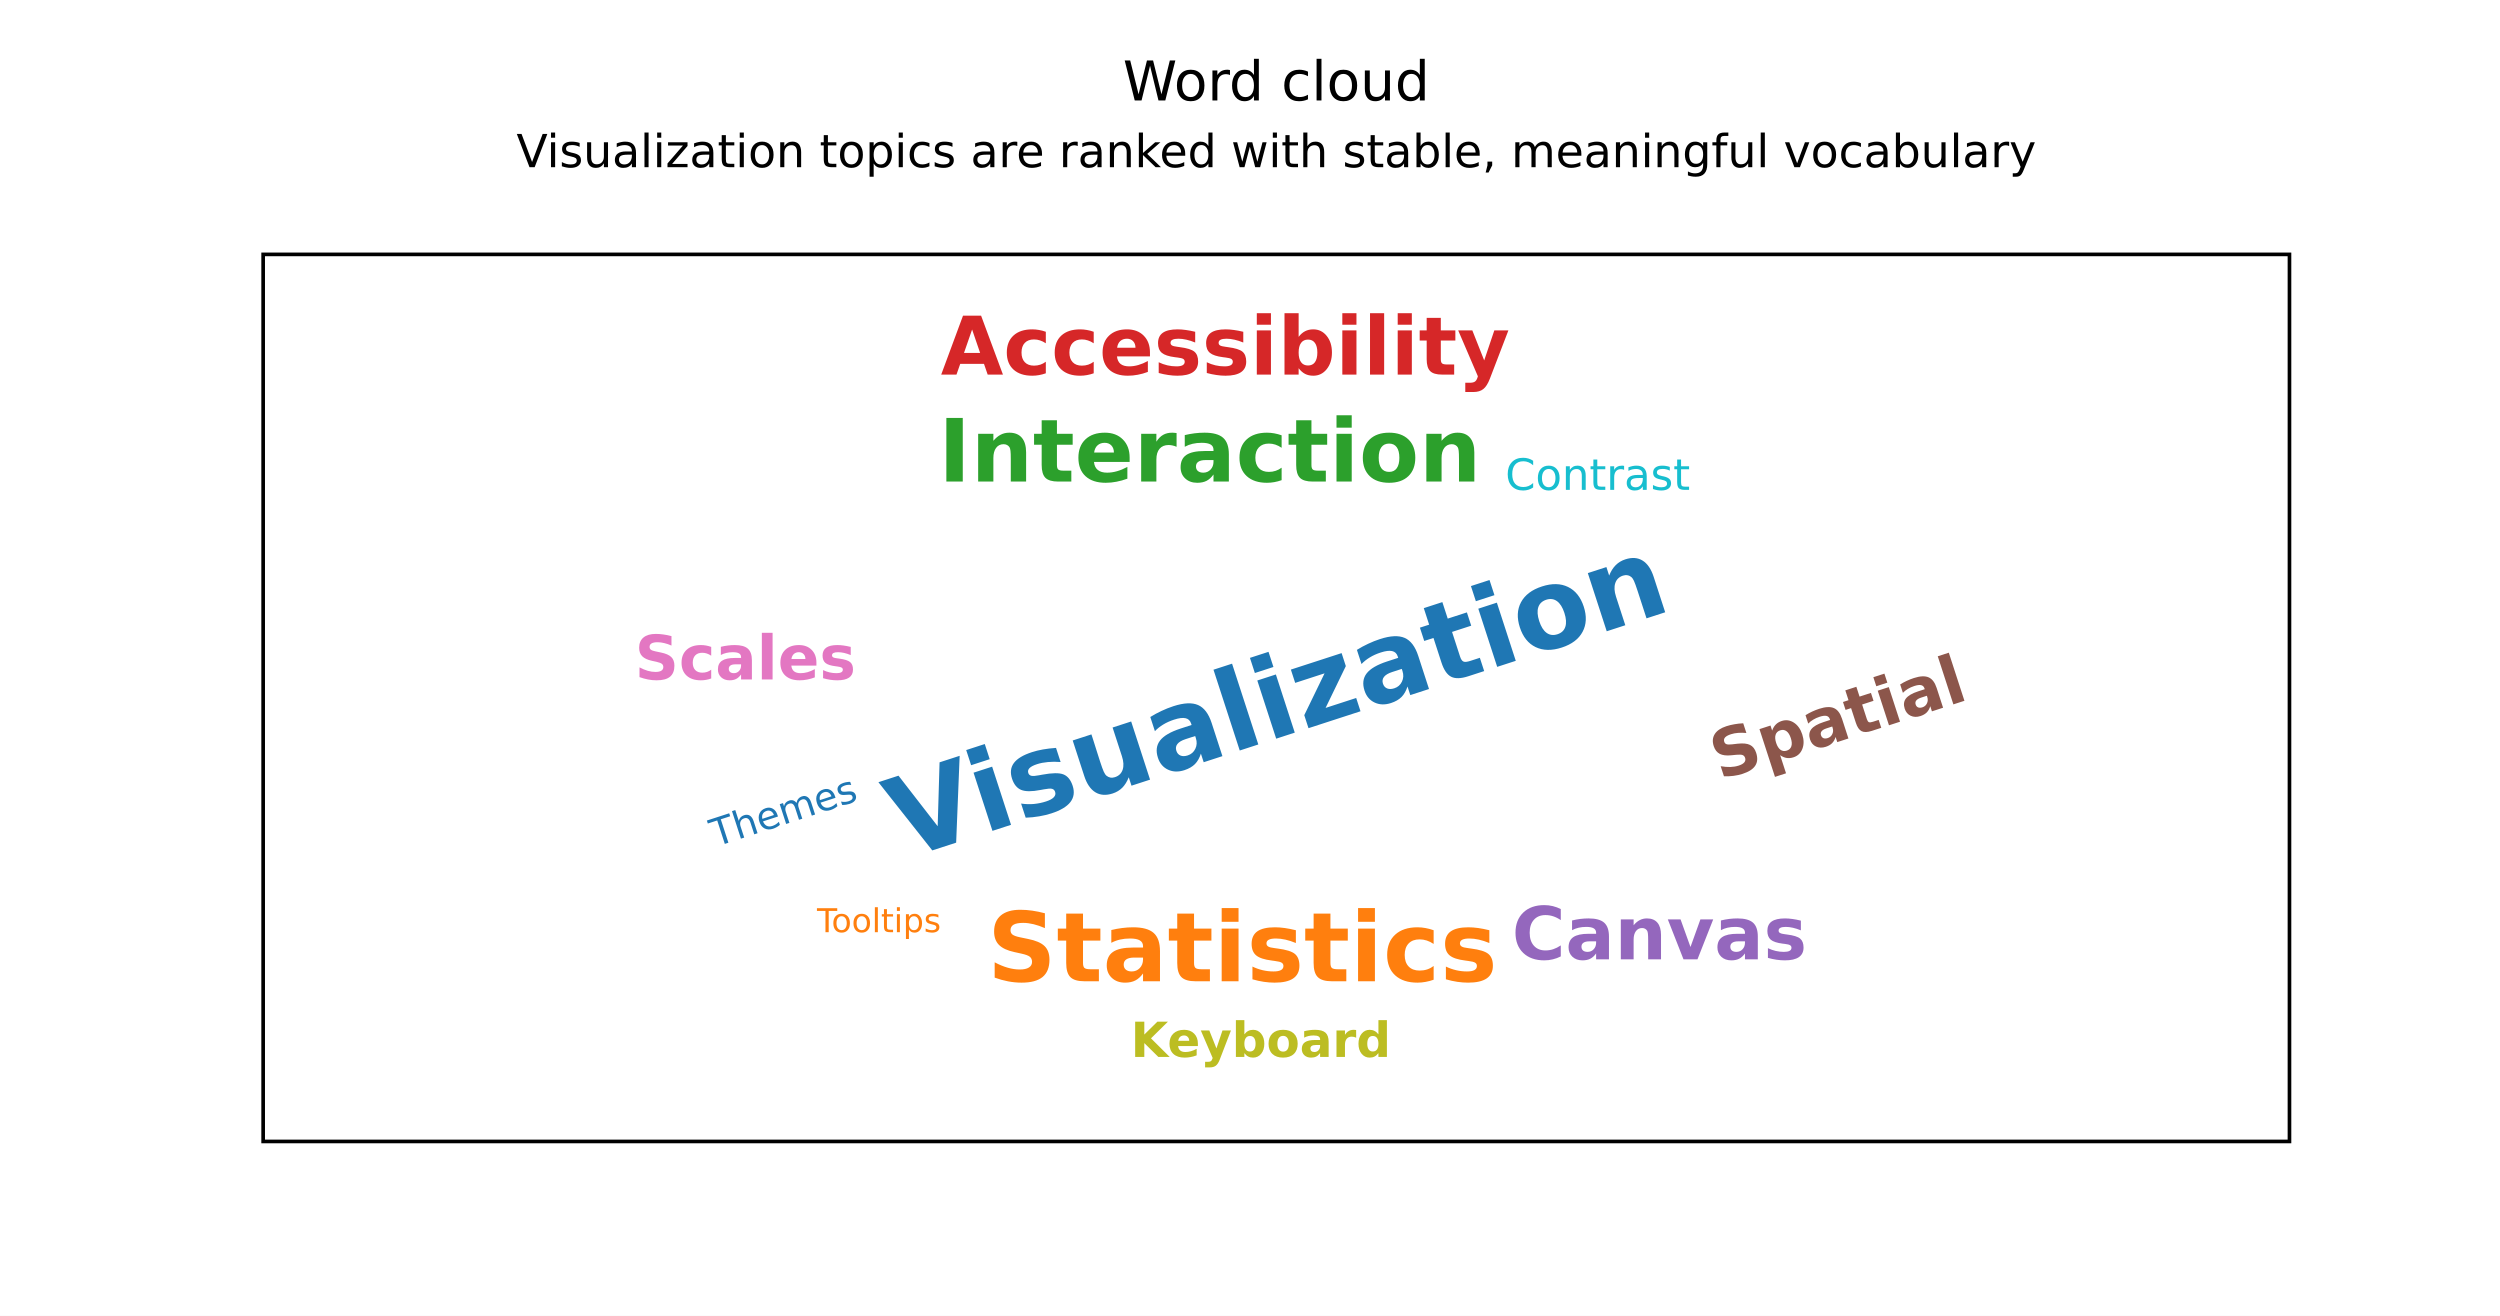
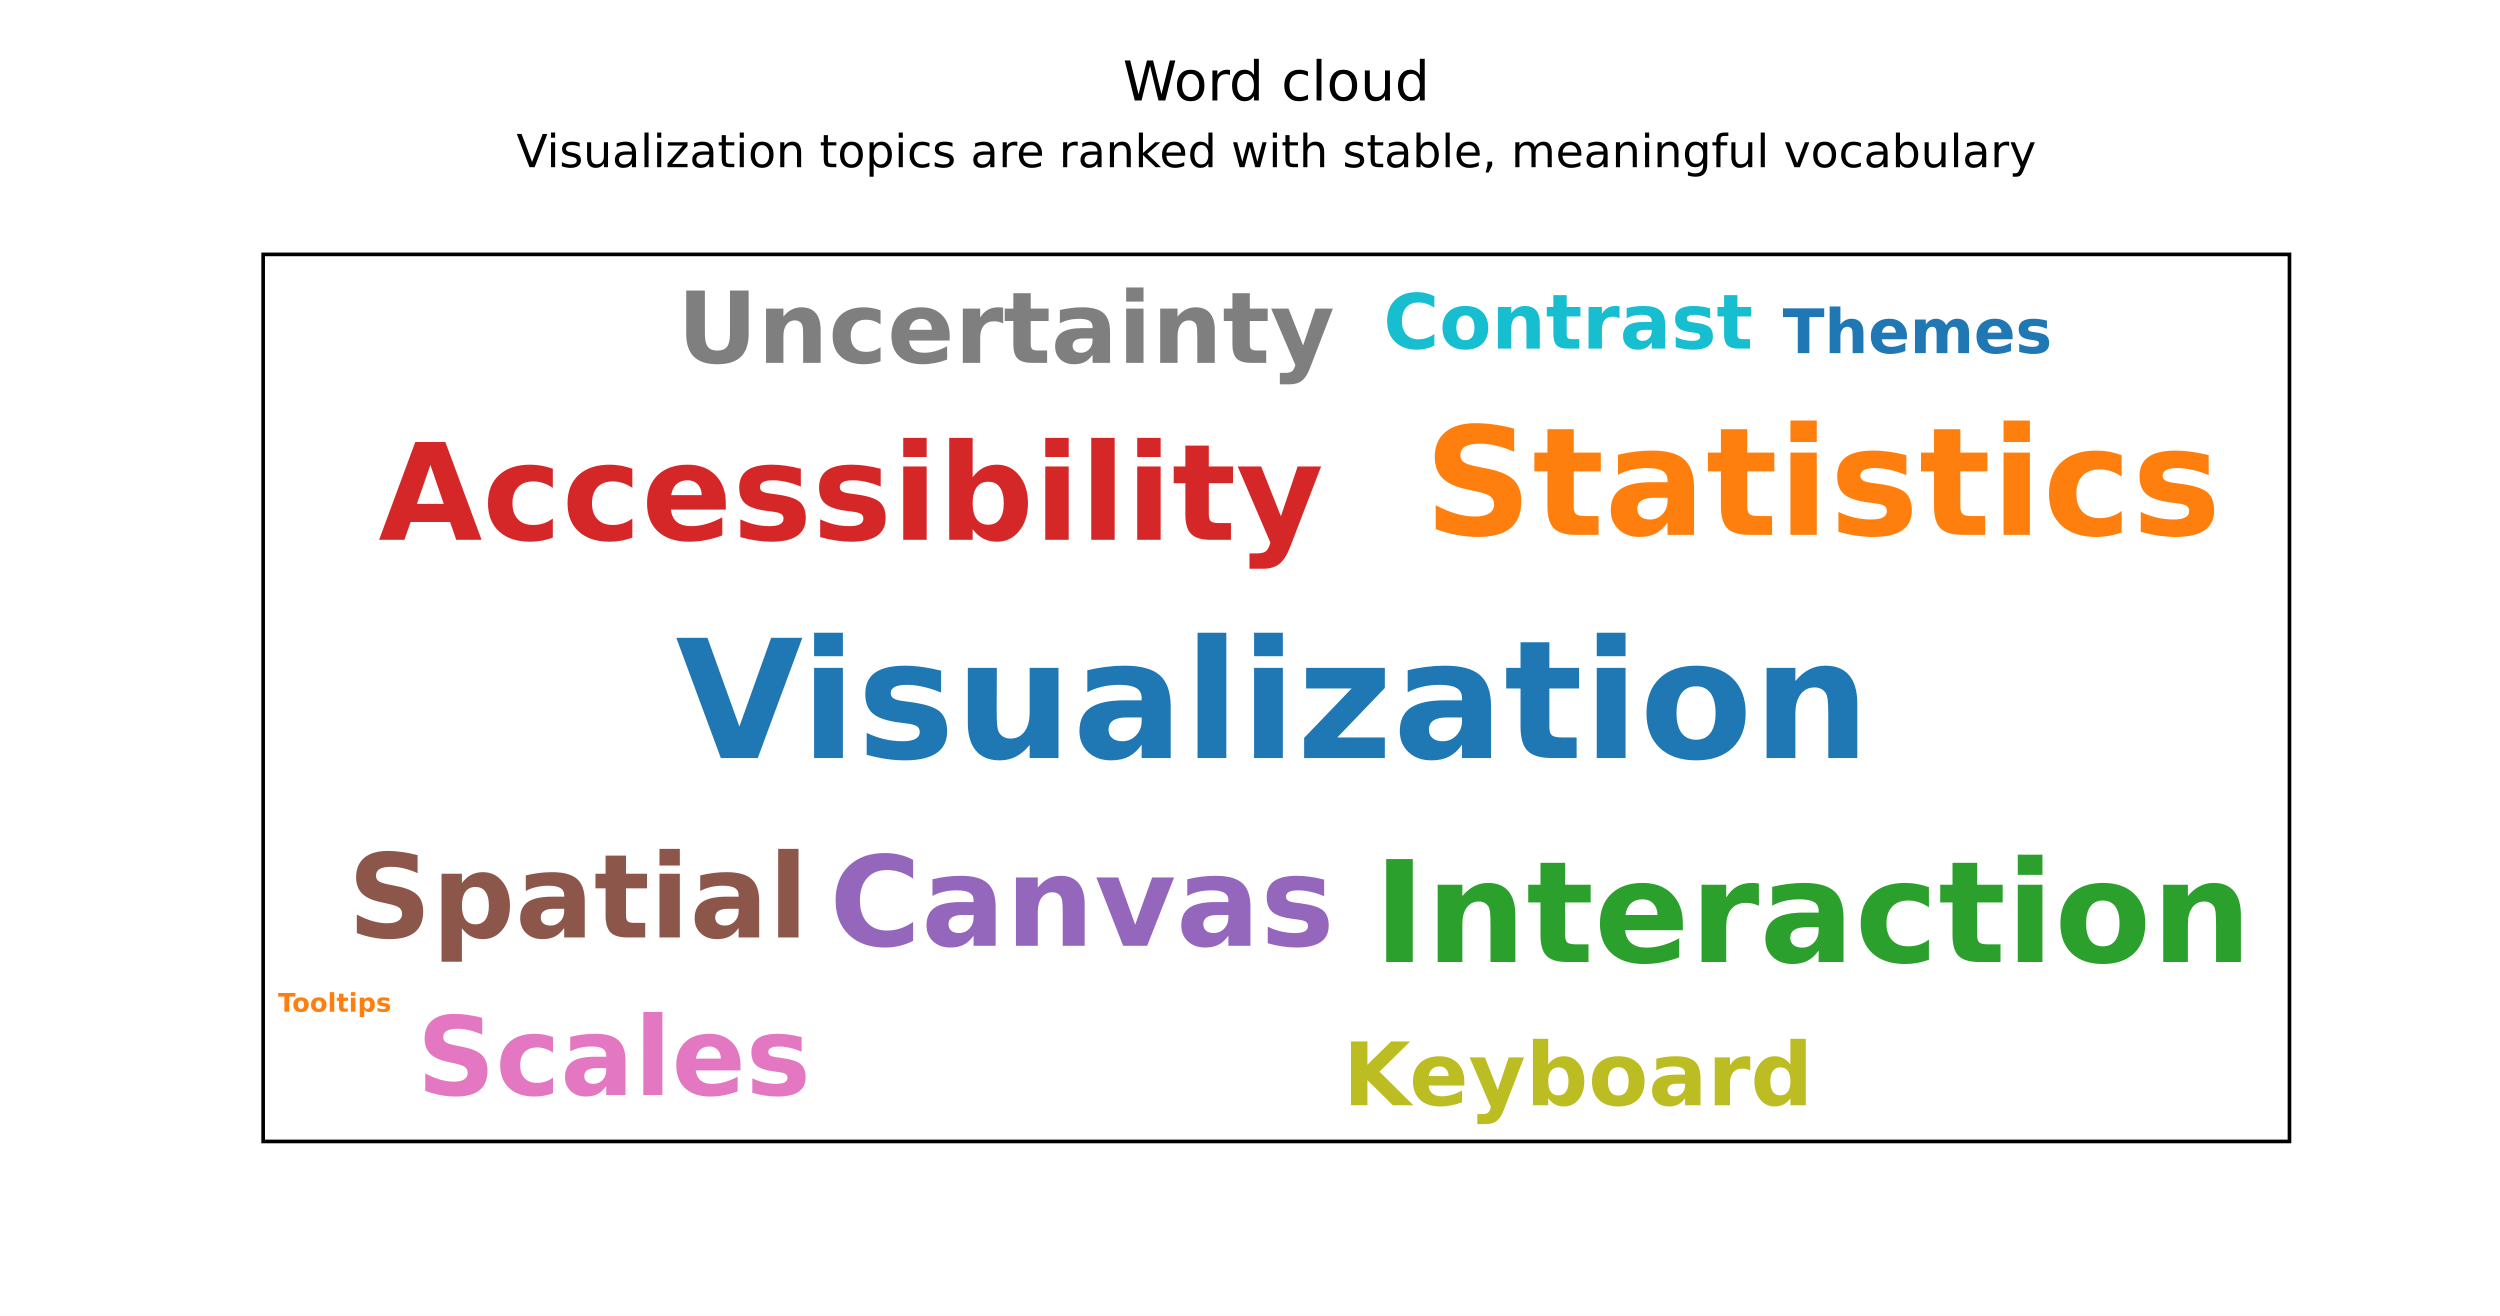
<svg xmlns="http://www.w3.org/2000/svg" width="760" height="400" viewBox="0 0 760 400" role="img" aria-labelledby="title description">
  <defs>
    <clipPath id="clip-1">
      <rect x="80" y="77.333" width="616" height="269.667" />
    </clipPath>
  </defs>
  <rect width="100%" height="100%" fill="#FFFFFF" />
  <g data-scene-node="scene:root">
    <rect data-scene-node="chart:panel" x="80" y="77.333" width="616" height="269.667" rx="0" fill="#FFFFFF" />
    <g data-scene-node="layer-0:group" clip-path="url(#clip-1)">
-       <text data-scene-node="layer-0:word-cloud:11" x="267.218" y="279.92" fill="#FF7F0E" font-family="&quot;DejaVu Sans&quot;, &quot;Bitstream Vera Sans&quot;, &quot;Computer Modern Sans Serif&quot;, Arial, Helvetica, sans-serif" font-size="10" font-weight="520" text-anchor="middle" dominant-baseline="central">Tooltips</text>
-       <text data-scene-node="layer-0:word-cloud:10" x="238.136" y="246.548" fill="#1F77B4" font-family="&quot;DejaVu Sans&quot;, &quot;Bitstream Vera Sans&quot;, &quot;Computer Modern Sans Serif&quot;, Arial, Helvetica, sans-serif" font-size="11.574" font-weight="534" text-anchor="middle" dominant-baseline="central" transform="rotate(-18 238.136 246.548)">Themes</text>
-       <text data-scene-node="layer-0:word-cloud:9" x="485.701" y="144.381" fill="#17BECF" font-family="&quot;DejaVu Sans&quot;, &quot;Bitstream Vera Sans&quot;, &quot;Computer Modern Sans Serif&quot;, Arial, Helvetica, sans-serif" font-size="13.148" font-weight="549" text-anchor="middle" dominant-baseline="central">Contrast</text>
-       <text data-scene-node="layer-0:word-cloud:8" x="383.301" y="316.218" fill="#BCBD22" font-family="&quot;DejaVu Sans&quot;, &quot;Bitstream Vera Sans&quot;, &quot;Computer Modern Sans Serif&quot;, Arial, Helvetica, sans-serif" font-size="14.721" font-weight="563" text-anchor="middle" dominant-baseline="central">Keyboard</text>
-       <text data-scene-node="layer-0:word-cloud:6" x="226.574" y="200.094" fill="#E377C2" font-family="&quot;DejaVu Sans&quot;, &quot;Bitstream Vera Sans&quot;, &quot;Computer Modern Sans Serif&quot;, Arial, Helvetica, sans-serif" font-size="18.656" font-weight="599" text-anchor="middle" dominant-baseline="central">Scales</text>
-       <text data-scene-node="layer-0:word-cloud:5" x="558.645" y="218.199" fill="#8C564B" font-family="&quot;DejaVu Sans&quot;, &quot;Bitstream Vera Sans&quot;, &quot;Computer Modern Sans Serif&quot;, Arial, Helvetica, sans-serif" font-size="20.23" font-weight="614" text-anchor="middle" dominant-baseline="central" transform="rotate(-18 558.645 218.199)">Spatial</text>
-       <text data-scene-node="layer-0:word-cloud:4" x="504.466" y="283.952" fill="#9467BD" font-family="&quot;DejaVu Sans&quot;, &quot;Bitstream Vera Sans&quot;, &quot;Computer Modern Sans Serif&quot;, Arial, Helvetica, sans-serif" font-size="22.197" font-weight="632" text-anchor="middle" dominant-baseline="central">Canvas</text>
-       <text data-scene-node="layer-0:word-cloud:3" x="372.501" y="105.376" fill="#D62728" font-family="&quot;DejaVu Sans&quot;, &quot;Bitstream Vera Sans&quot;, &quot;Computer Modern Sans Serif&quot;, Arial, Helvetica, sans-serif" font-size="24.557" font-weight="653" text-anchor="middle" dominant-baseline="central">Accessibility</text>
-       <text data-scene-node="layer-0:word-cloud:2" x="367.759" y="137.21" fill="#2CA02C" font-family="&quot;DejaVu Sans&quot;, &quot;Bitstream Vera Sans&quot;, &quot;Computer Modern Sans Serif&quot;, Arial, Helvetica, sans-serif" font-size="26.525" font-weight="671" text-anchor="middle" dominant-baseline="central">Interaction</text>
-       <text data-scene-node="layer-0:word-cloud:1" x="377.662" y="288.171" fill="#FF7F0E" font-family="&quot;DejaVu Sans&quot;, &quot;Bitstream Vera Sans&quot;, &quot;Computer Modern Sans Serif&quot;, Arial, Helvetica, sans-serif" font-size="29.279" font-weight="697" text-anchor="middle" dominant-baseline="central">Statistics</text>
-       <text data-scene-node="layer-0:word-cloud:0" x="388" y="212.167" fill="#1F77B4" font-family="&quot;DejaVu Sans&quot;, &quot;Bitstream Vera Sans&quot;, &quot;Computer Modern Sans Serif&quot;, Arial, Helvetica, sans-serif" font-size="34" font-weight="740" text-anchor="middle" dominant-baseline="central" transform="rotate(-18 388 212.167)">Visualization</text>
+       <text data-scene-node="layer-0:word-cloud:0" x="386.937" y="213.086" fill="#1F77B4" font-family="&quot;DejaVu Sans&quot;, &quot;Bitstream Vera Sans&quot;, &quot;Computer Modern Sans Serif&quot;, Arial, Helvetica, sans-serif" font-size="50.141" font-weight="600" text-anchor="middle" dominant-baseline="central">Visualization</text>
+       <text data-scene-node="layer-0:word-cloud:1" x="554.081" y="146.756" fill="#FF7F0E" font-family="&quot;DejaVu Sans&quot;, &quot;Bitstream Vera Sans&quot;, &quot;Computer Modern Sans Serif&quot;, Arial, Helvetica, sans-serif" font-size="45.752" font-weight="600" text-anchor="middle" dominant-baseline="central">Statistics</text>
+       <text data-scene-node="layer-0:word-cloud:2" x="551.024" y="277.587" fill="#2CA02C" font-family="&quot;DejaVu Sans&quot;, &quot;Bitstream Vera Sans&quot;, &quot;Computer Modern Sans Serif&quot;, Arial, Helvetica, sans-serif" font-size="42.939" font-weight="600" text-anchor="middle" dominant-baseline="central">Interaction</text>
+       <text data-scene-node="layer-0:word-cloud:3" x="258.695" y="149.985" fill="#D62728" font-family="&quot;DejaVu Sans&quot;, &quot;Bitstream Vera Sans&quot;, &quot;Computer Modern Sans Serif&quot;, Arial, Helvetica, sans-serif" font-size="40.783" font-weight="600" text-anchor="middle" dominant-baseline="central">Accessibility</text>
+       <text data-scene-node="layer-0:word-cloud:4" x="328.933" y="274.373" fill="#9467BD" font-family="&quot;DejaVu Sans&quot;, &quot;Bitstream Vera Sans&quot;, &quot;Computer Modern Sans Serif&quot;, Arial, Helvetica, sans-serif" font-size="37.994" font-weight="600" text-anchor="middle" dominant-baseline="central">Canvas</text>
+       <text data-scene-node="layer-0:word-cloud:5" x="175.719" y="272.723" fill="#8C564B" font-family="&quot;DejaVu Sans&quot;, &quot;Bitstream Vera Sans&quot;, &quot;Computer Modern Sans Serif&quot;, Arial, Helvetica, sans-serif" font-size="35.455" font-weight="600" text-anchor="middle" dominant-baseline="central">Spatial</text>
+       <text data-scene-node="layer-0:word-cloud:6" x="186.595" y="321.375" fill="#E377C2" font-family="&quot;DejaVu Sans&quot;, &quot;Bitstream Vera Sans&quot;, &quot;Computer Modern Sans Serif&quot;, Arial, Helvetica, sans-serif" font-size="33.241" font-weight="600" text-anchor="middle" dominant-baseline="central">Scales</text>
+       <text data-scene-node="layer-0:word-cloud:7" x="305.786" y="99.867" fill="#7F7F7F" font-family="&quot;DejaVu Sans&quot;, &quot;Bitstream Vera Sans&quot;, &quot;Computer Modern Sans Serif&quot;, Arial, Helvetica, sans-serif" font-size="30.168" font-weight="600" text-anchor="middle" dominant-baseline="central">Uncertainty</text>
+       <text data-scene-node="layer-0:word-cloud:8" x="479.73" y="326.787" fill="#BCBD22" font-family="&quot;DejaVu Sans&quot;, &quot;Bitstream Vera Sans&quot;, &quot;Computer Modern Sans Serif&quot;, Arial, Helvetica, sans-serif" font-size="26.599" font-weight="600" text-anchor="middle" dominant-baseline="central">Keyboard</text>
+       <text data-scene-node="layer-0:word-cloud:9" x="476.702" y="97.966" fill="#17BECF" font-family="&quot;DejaVu Sans&quot;, &quot;Bitstream Vera Sans&quot;, &quot;Computer Modern Sans Serif&quot;, Arial, Helvetica, sans-serif" font-size="23.155" font-weight="600" text-anchor="middle" dominant-baseline="central">Contrast</text>
+       <text data-scene-node="layer-0:word-cloud:10" x="582.875" y="100.883" fill="#1F77B4" font-family="&quot;DejaVu Sans&quot;, &quot;Bitstream Vera Sans&quot;, &quot;Computer Modern Sans Serif&quot;, Arial, Helvetica, sans-serif" font-size="18.668" font-weight="600" text-anchor="middle" dominant-baseline="central">Themes</text>
+       <text data-scene-node="layer-0:word-cloud:11" x="101.748" y="304.86" fill="#FF7F0E" font-family="&quot;DejaVu Sans&quot;, &quot;Bitstream Vera Sans&quot;, &quot;Computer Modern Sans Serif&quot;, Arial, Helvetica, sans-serif" font-size="7.834" font-weight="600" text-anchor="middle" dominant-baseline="central">Tooltips</text>
    </g>
    <rect data-scene-node="chart:plot-box" x="80" y="77.333" width="616" height="269.667" rx="0" fill="none" stroke="#000000" stroke-width="1.111" />
    <text data-scene-node="chart:title" x="388" y="19" fill="#000000" font-family="&quot;DejaVu Sans&quot;, &quot;Bitstream Vera Sans&quot;, &quot;Computer Modern Sans Serif&quot;, Arial, Helvetica, sans-serif" font-size="16.667" font-weight="400" text-anchor="middle" dominant-baseline="text-before-edge">Word cloud</text>
    <text data-scene-node="chart:subtitle" x="388" y="41.222" fill="#000000" font-family="&quot;DejaVu Sans&quot;, &quot;Bitstream Vera Sans&quot;, &quot;Computer Modern Sans Serif&quot;, Arial, Helvetica, sans-serif" font-size="13.889" font-weight="400" text-anchor="middle" dominant-baseline="text-before-edge">Visualization topics are ranked with stable, meaningful vocabulary</text>
  </g>
</svg>
